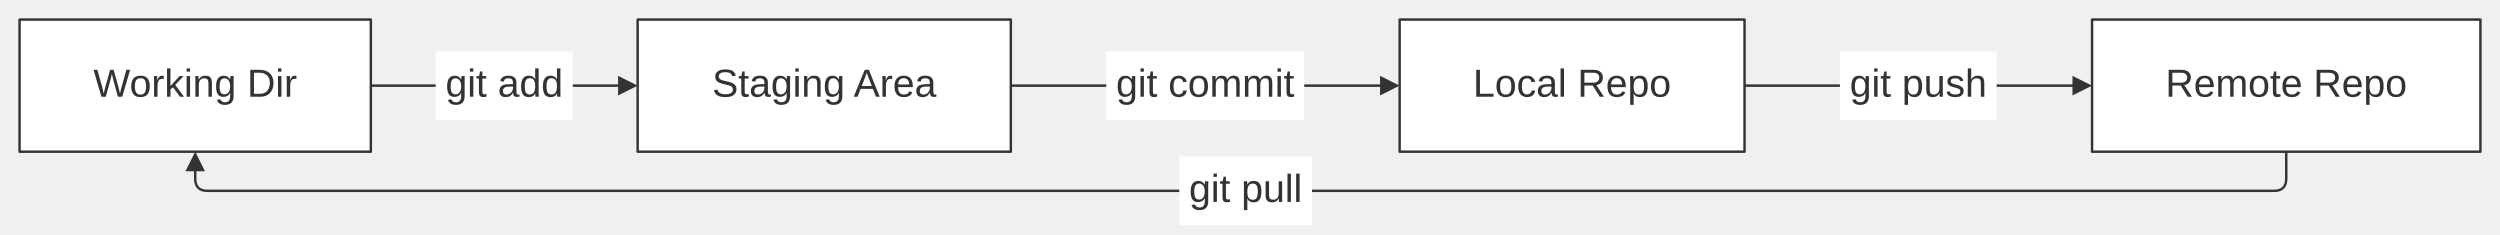
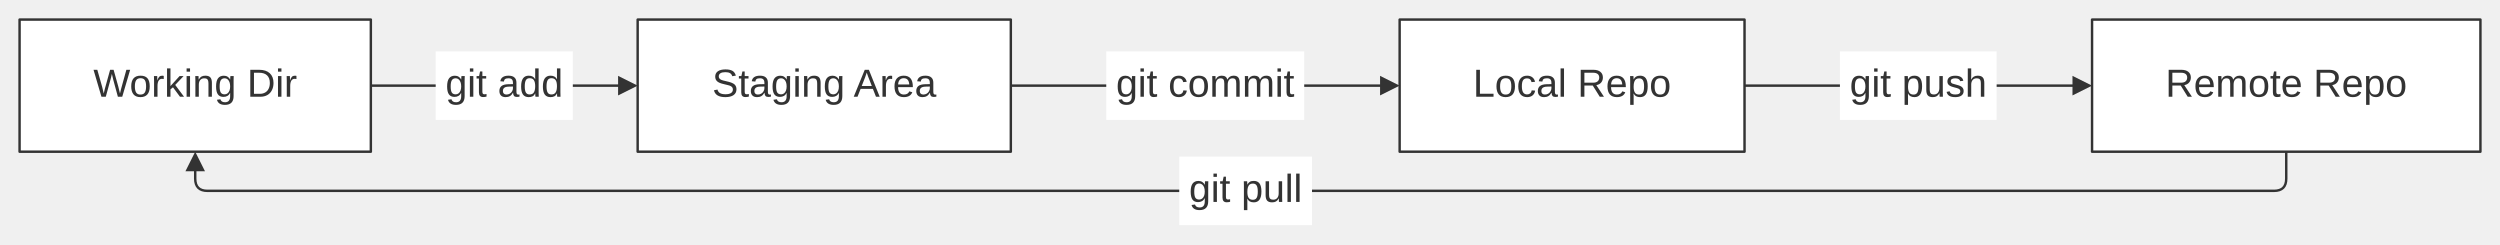
- <svg xmlns="http://www.w3.org/2000/svg" width="100%" viewBox="0 0 1021.71 96.00" style="max-width: 1021.71px; background-color: transparent;" font-family="&quot;trebuchet ms&quot;, verdana, arial, sans-serif" font-size="16.00">
+ <svg xmlns="http://www.w3.org/2000/svg" width="100%" viewBox="0 0 1021.71 100.00" style="max-width: 1021.71px; background-color: transparent;" font-family="&quot;trebuchet ms&quot;, verdana, arial, sans-serif" font-size="16.00">
  <defs>
    <marker id="arrowhead" viewBox="0 0 10.00 10.00" refX="5.00" refY="5.00" markerWidth="8.00" markerHeight="8.00" orient="auto-start-reverse" markerUnits="userSpaceOnUse">
      <path d="M 0 0 L 10.00 5.00 L 0 10.00 z" fill="#333" />
    </marker>
  </defs>
  <g transform="translate(0.00,0.00)">
    <g class="edgePaths">
      <path d="M151.56,35.00 L256.60,35.00" stroke="#333" stroke-width="1.00" fill="none" stroke-linecap="round" stroke-linejoin="round" marker-end="url(#arrowhead)" />
      <path d="M413.11,35.00 L568.01,35.00" stroke="#333" stroke-width="1.00" fill="none" stroke-linecap="round" stroke-linejoin="round" marker-end="url(#arrowhead)" />
      <path d="M712.95,35.00 L850.99,35.00" stroke="#333" stroke-width="1.00" fill="none" stroke-linecap="round" stroke-linejoin="round" marker-end="url(#arrowhead)" />
      <path d="M934.35,62.00 L934.35,73.00 Q934.35,78.00 929.35,78.00 L84.78,78.00 Q79.78,78.00 79.78,73.00 L79.78,66.00" stroke="#333" stroke-width="1.00" fill="none" stroke-linecap="round" stroke-linejoin="round" marker-end="url(#arrowhead)" />
    </g>
    <g class="nodes">
      <g class="node default" id="Local" data-id="Local" data-look="classic">
        <rect x="572.01" y="8.00" width="140.95" height="54.00" fill="white" stroke="#333" stroke-width="1.00" stroke-linejoin="round" />
        <text x="642.48" y="35.00" text-anchor="middle" dominant-baseline="middle" fill="#333">Local Repo</text>
      </g>
      <g class="node default" id="Remote" data-id="Remote" data-look="classic">
        <rect x="854.99" y="8.00" width="158.72" height="54.00" fill="white" stroke="#333" stroke-width="1.00" stroke-linejoin="round" />
        <text x="934.35" y="35.00" text-anchor="middle" dominant-baseline="middle" fill="#333">Remote Repo</text>
      </g>
      <g class="node default" id="Staging" data-id="Staging" data-look="classic">
        <rect x="260.60" y="8.00" width="152.51" height="54.00" fill="white" stroke="#333" stroke-width="1.00" stroke-linejoin="round" />
        <text x="336.86" y="35.00" text-anchor="middle" dominant-baseline="middle" fill="#333">Staging Area</text>
      </g>
      <g class="node default" id="Working" data-id="Working" data-look="classic">
        <rect x="8.00" y="8.00" width="143.56" height="54.00" fill="white" stroke="#333" stroke-width="1.00" stroke-linejoin="round" />
        <text x="79.78" y="35.00" text-anchor="middle" dominant-baseline="middle" fill="#333">Working Dir</text>
      </g>
    </g>
    <g class="edgeLabels">
      <rect x="178.06" y="21.00" width="56.04" height="28.00" fill="white" />
      <text x="206.08" y="35.00" text-anchor="middle" dominant-baseline="middle" fill="#333">git add</text>
      <rect x="452.11" y="21.00" width="80.90" height="28.00" fill="white" />
      <text x="492.56" y="35.00" text-anchor="middle" dominant-baseline="middle" fill="#333">git commit</text>
      <rect x="751.95" y="21.00" width="64.04" height="28.00" fill="white" />
      <text x="783.97" y="35.00" text-anchor="middle" dominant-baseline="middle" fill="#333">git push</text>
      <rect x="481.94" y="64.00" width="54.25" height="28.00" fill="white" />
      <text x="509.07" y="78.00" text-anchor="middle" dominant-baseline="middle" fill="#333">git pull</text>
    </g>
  </g>
</svg>
